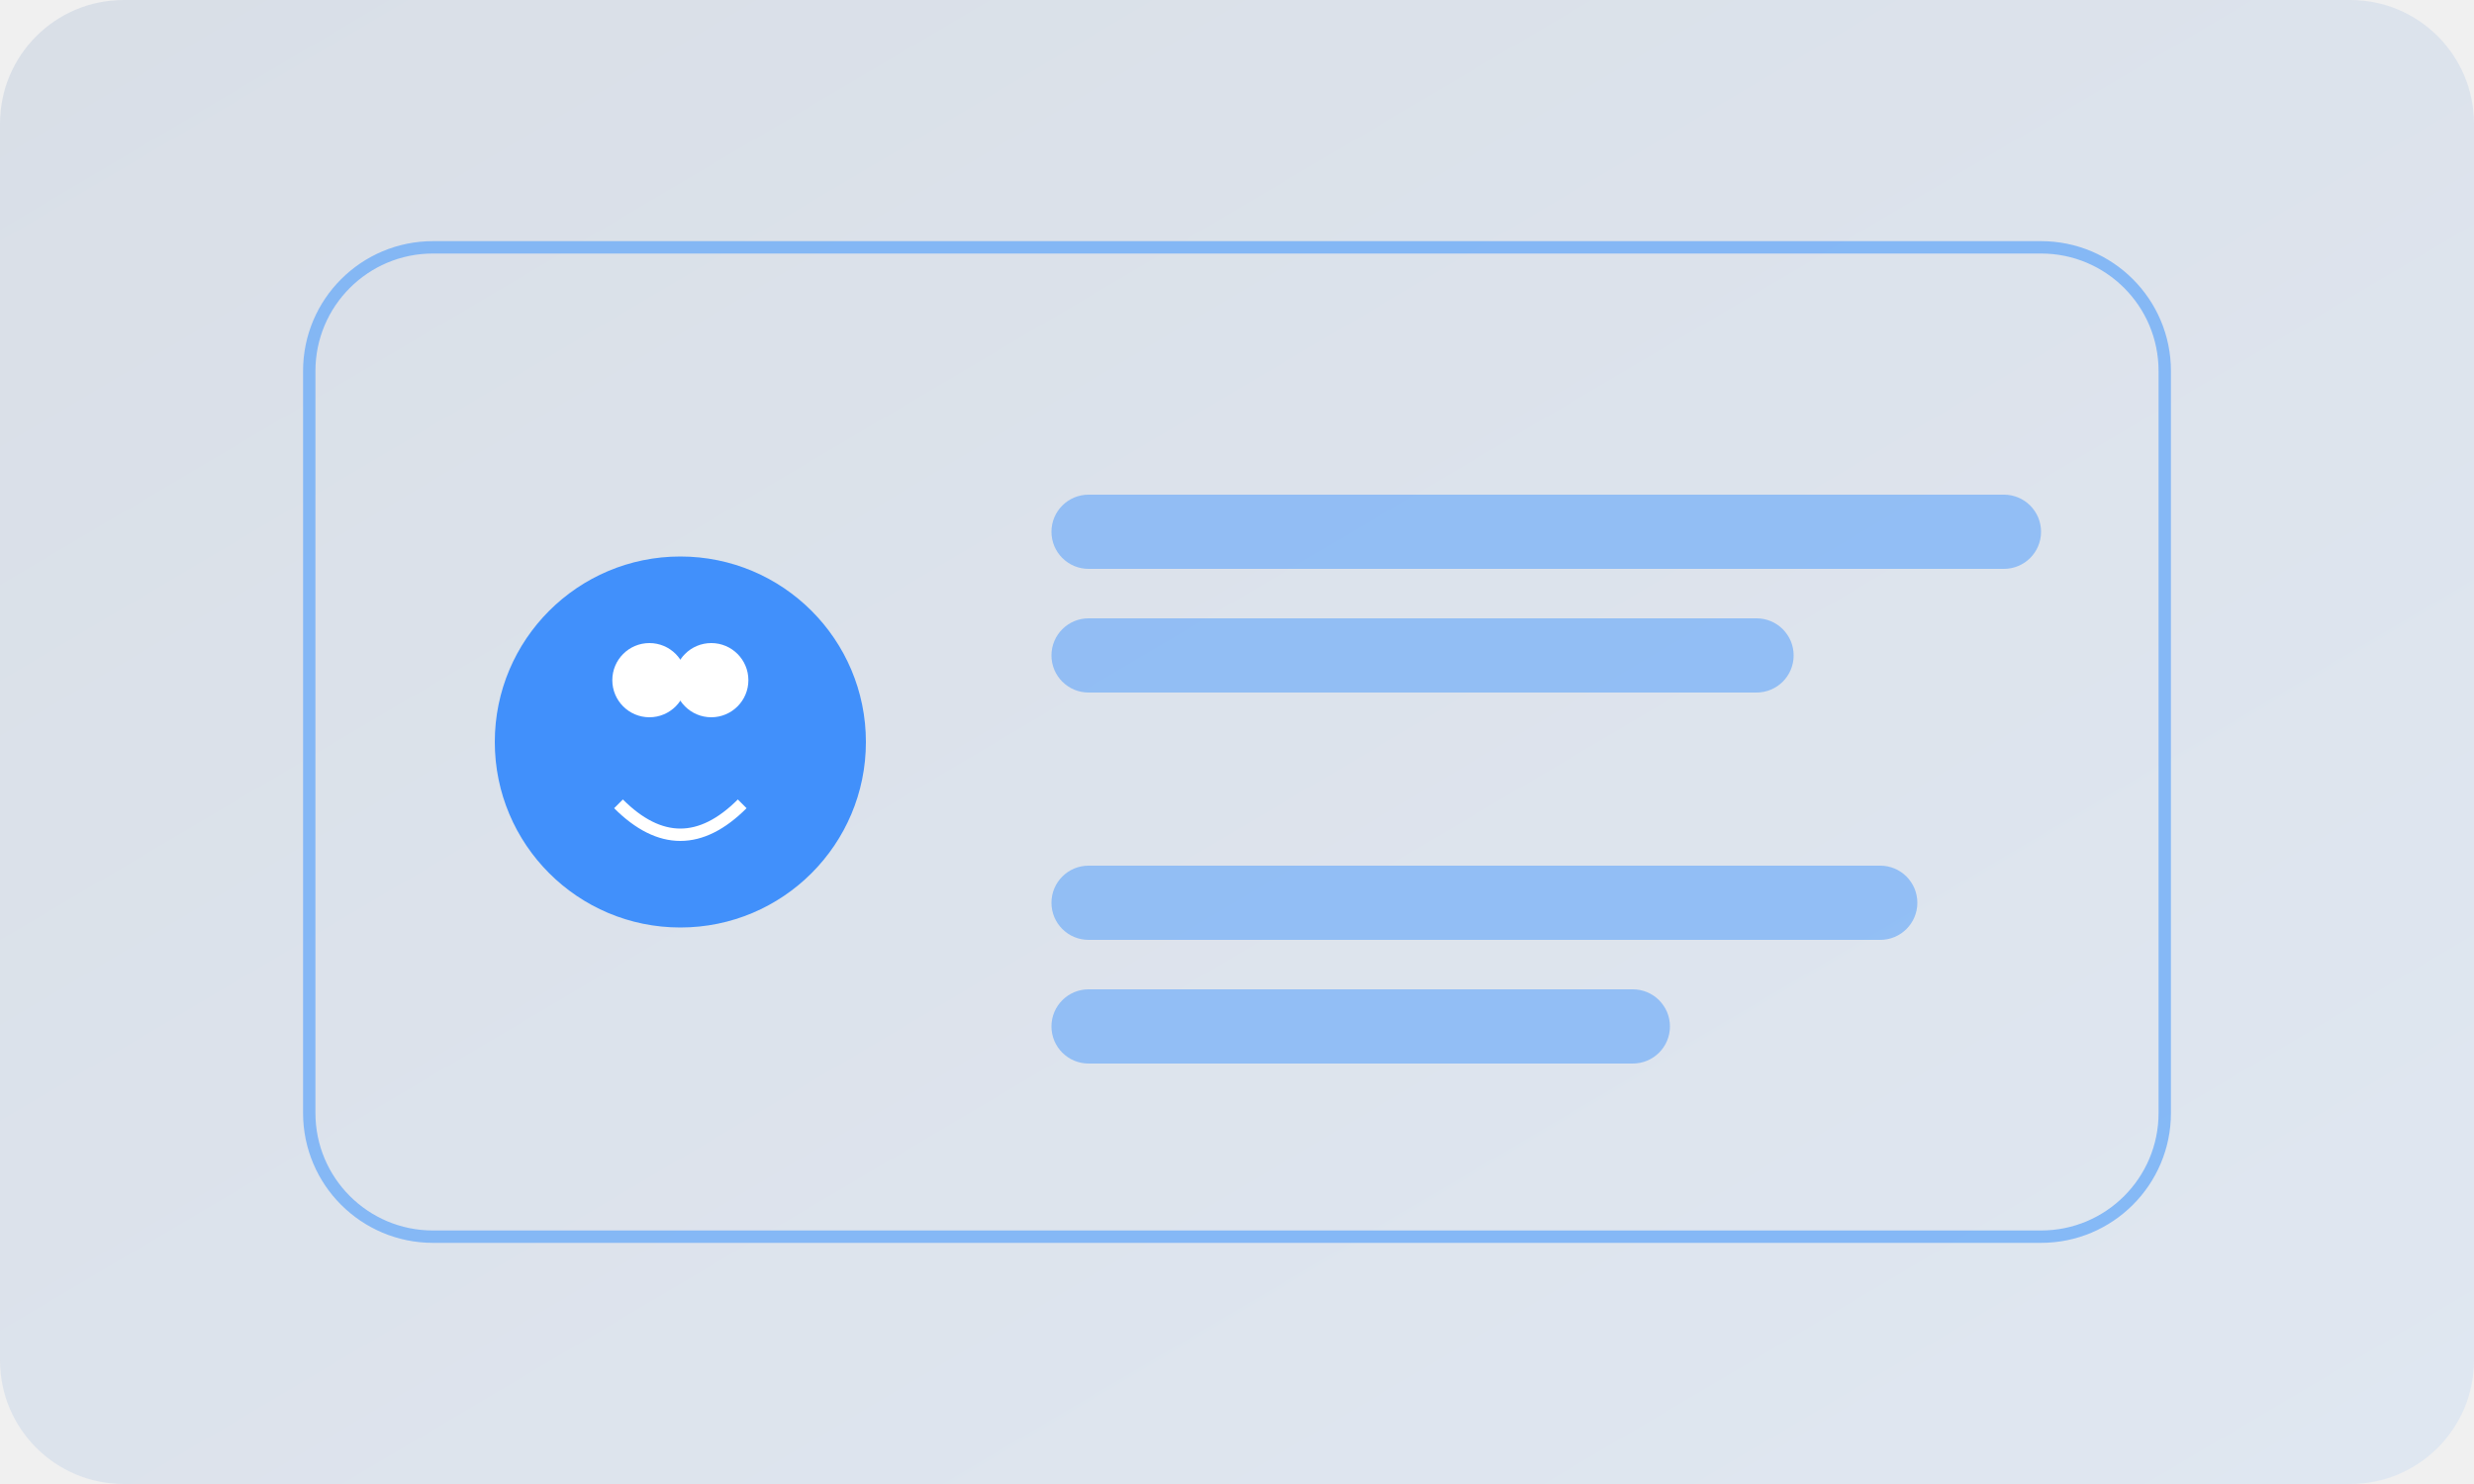
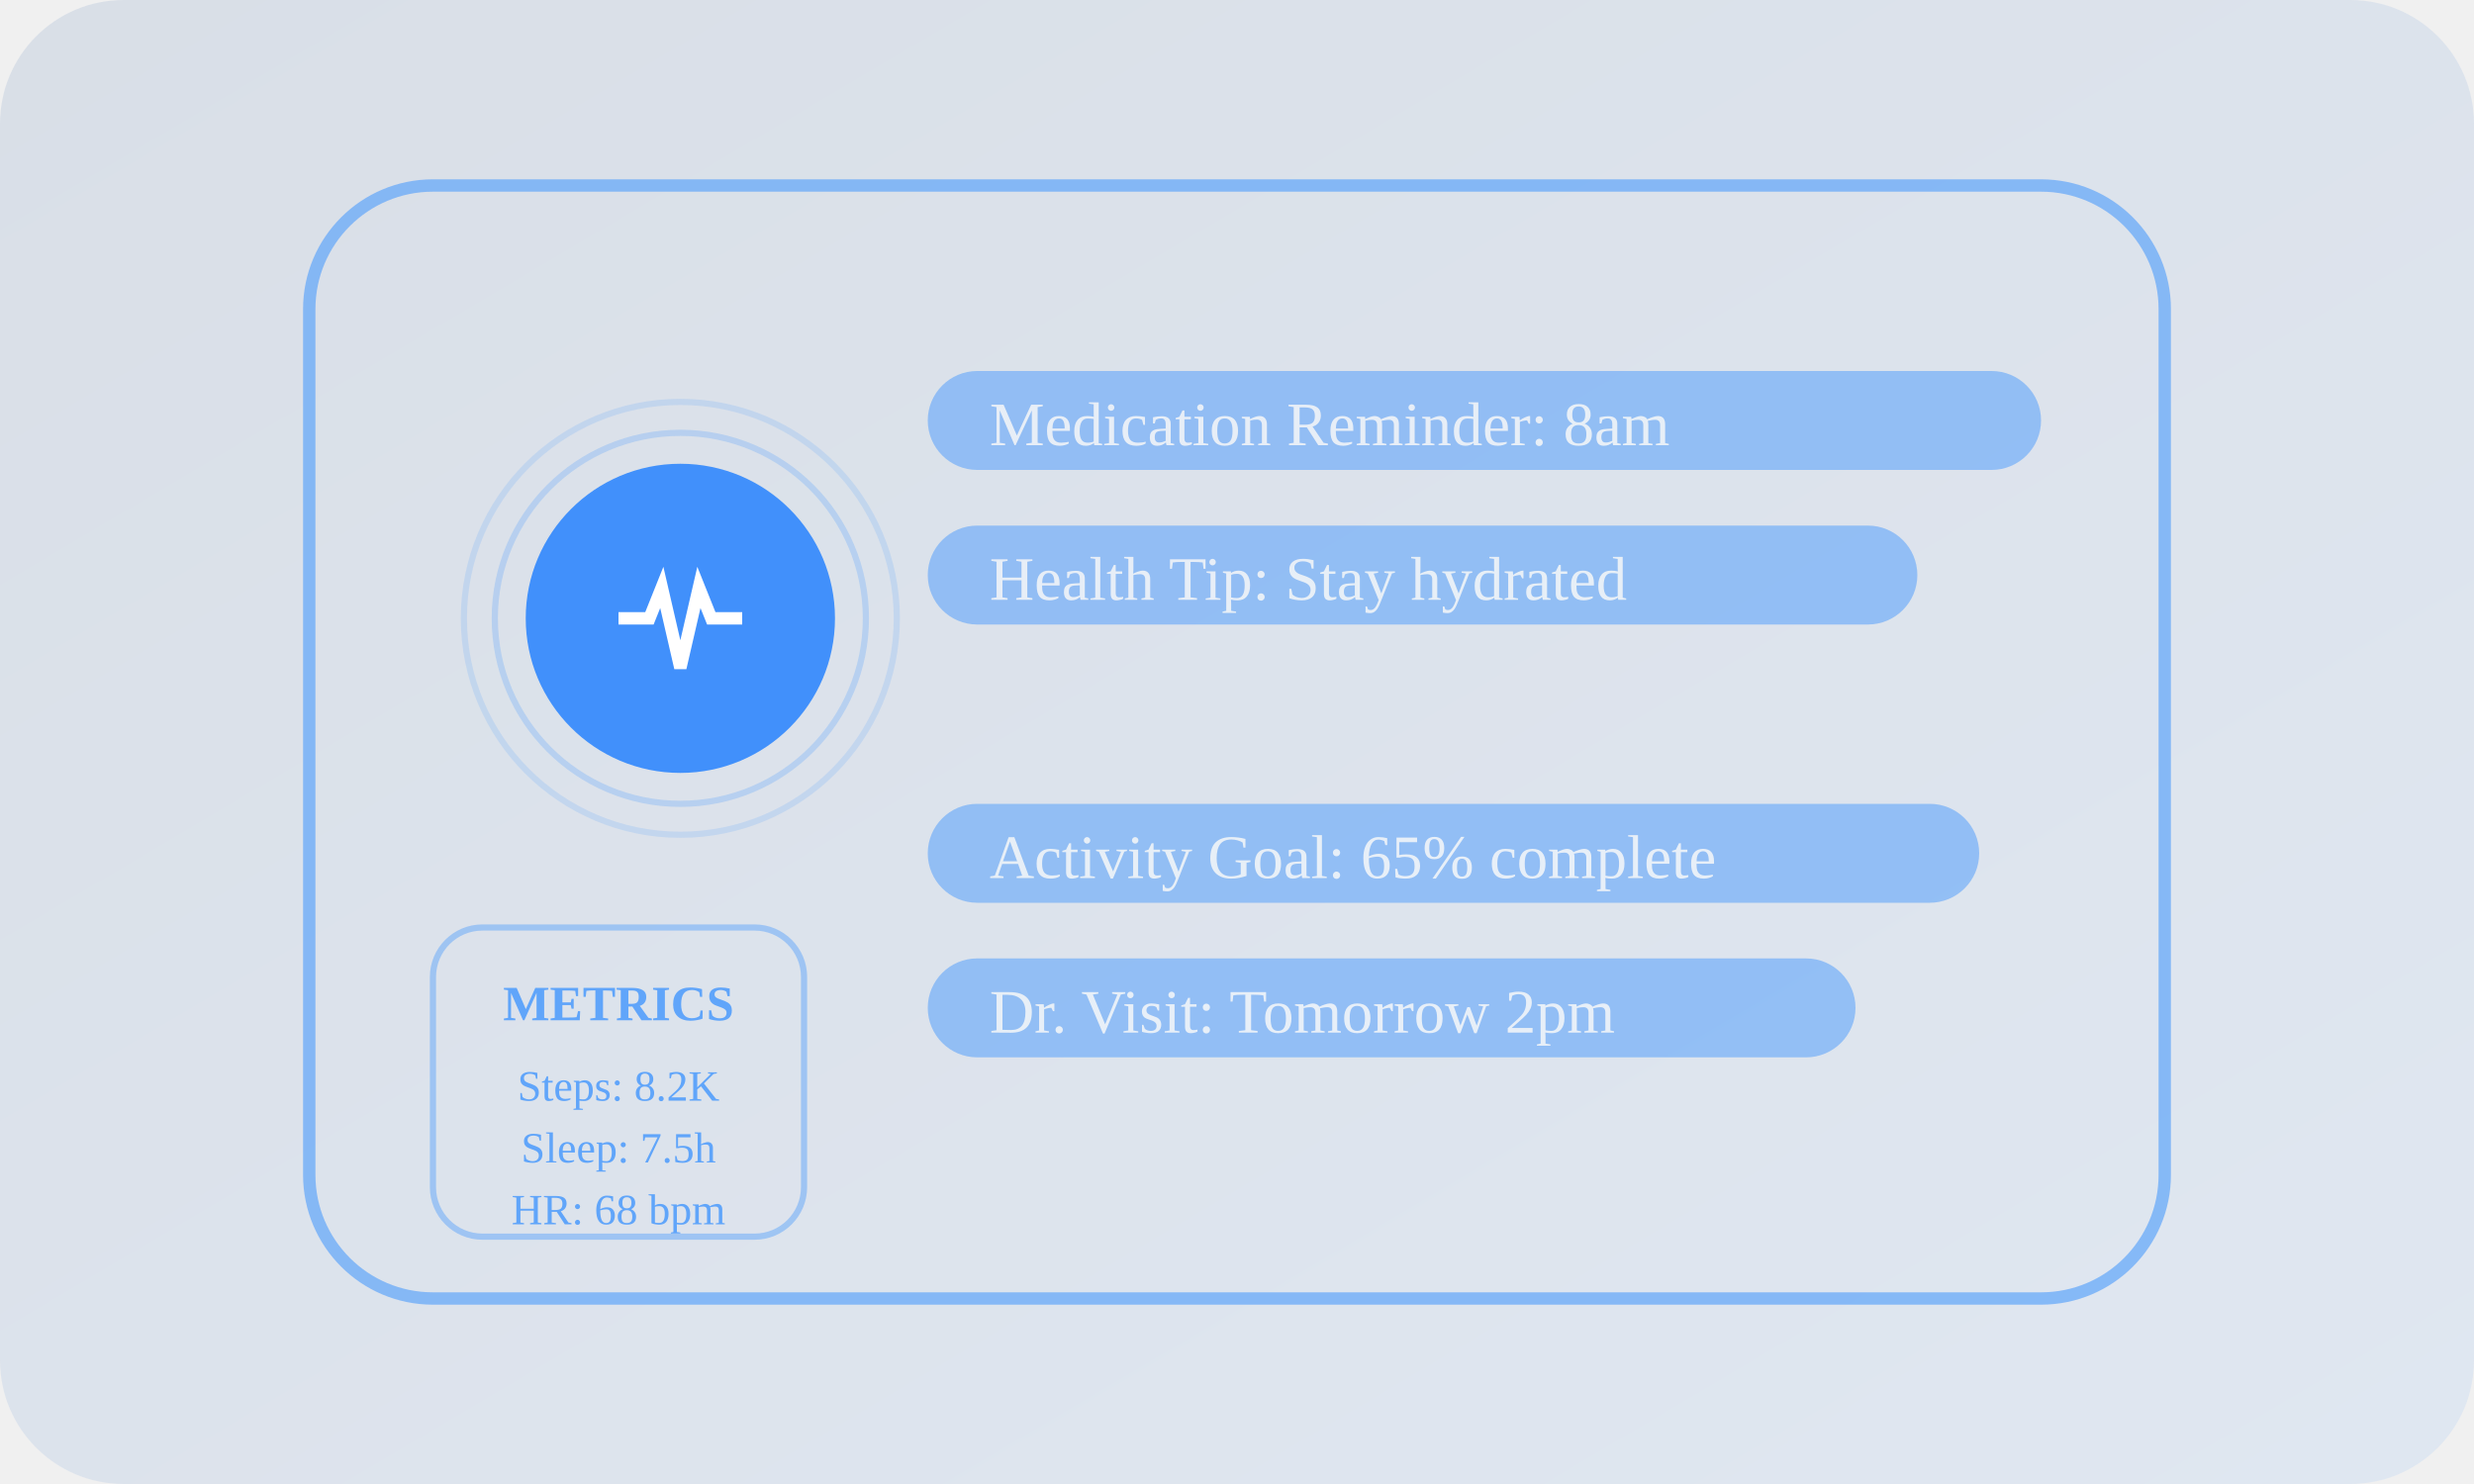
<svg xmlns="http://www.w3.org/2000/svg" viewBox="0 0 400 240">
  <defs>
-     <linearGradient id="lumiGrad" x1="0" y1="0" x2="1" y2="1">
+     <linearGradient id="lumiHealthGrad" x1="0" y1="0" x2="1" y2="1">
      <stop offset="0" stop-color="#0A4699" />
      <stop offset="1" stop-color="#4D99FF" />
    </linearGradient>
  </defs>
-   <rect width="400" height="240" rx="20" fill="url(#lumiGrad)" opacity="0.1" />
-   <g transform="translate(50,40)">
-     <rect x="0" y="0" width="300" height="160" rx="20" stroke="#60a5fa" stroke-width="2" fill="none" opacity="0.7" />
-     <circle cx="60" cy="80" r="30" fill="#1a7cff" opacity="0.8" />
-     <circle cx="55" cy="70" r="6" fill="#fff" />
-     <circle cx="65" cy="70" r="6" fill="#fff" />
-     <path d="M50,90 Q60,100 70,90" stroke="#fff" stroke-width="2" fill="none" />
+   <rect width="400" height="240" rx="20" fill="url(#lumiHealthGrad)" opacity="0.1" />
+   <g transform="translate(50,30)">
+     <rect x="0" y="0" width="300" height="180" rx="20" stroke="#60a5fa" stroke-width="2" fill="none" opacity="0.7" />
+     <g transform="translate(30,40)">
+       <circle cx="30" cy="30" r="25" fill="#1a7cff" opacity="0.8" />
+       <path d="M 20,30 L 25,30 L 27,25 L 30,38 L 33,25 L 35,30 L 40,30" stroke="#fff" stroke-width="2" fill="none" />
+       <circle cx="30" cy="30" r="30" stroke="#60a5fa" stroke-width="1" fill="none" opacity="0.3" />
+       <circle cx="30" cy="30" r="35" stroke="#60a5fa" stroke-width="1" fill="none" opacity="0.2" />
+     </g>
    <g fill="#60a5fa" opacity="0.6">
-       <rect x="120" y="40" width="160" height="12" rx="6" />
-       <rect x="120" y="60" width="120" height="12" rx="6" />
-       <rect x="120" y="100" width="140" height="12" rx="6" />
-       <rect x="120" y="120" width="100" height="12" rx="6" />
+       <rect x="100" y="30" width="180" height="16" rx="8" />
+       <text x="110" y="42" fill="#fff" font-size="10" opacity="0.9">Medication Reminder: 8am</text>
+       <rect x="100" y="55" width="160" height="16" rx="8" />
+       <text x="110" y="67" fill="#fff" font-size="10" opacity="0.9">Health Tip: Stay hydrated</text>
+       <rect x="100" y="100" width="170" height="16" rx="8" />
+       <text x="110" y="112" fill="#fff" font-size="10" opacity="0.9">Activity Goal: 65% complete</text>
+       <rect x="100" y="125" width="150" height="16" rx="8" />
+       <text x="110" y="137" fill="#fff" font-size="10" opacity="0.9">Dr. Visit: Tomorrow 2pm</text>
+     </g>
+     <g transform="translate(20,120)">
+       <rect x="0" y="0" width="60" height="50" rx="8" stroke="#60a5fa" stroke-width="1" fill="none" opacity="0.5" />
+       <text x="30" y="15" text-anchor="middle" fill="#60a5fa" font-size="8" font-weight="bold">METRICS</text>
+       <text x="30" y="28" text-anchor="middle" fill="#60a5fa" font-size="7">Steps: 8.2K</text>
+       <text x="30" y="38" text-anchor="middle" fill="#60a5fa" font-size="7">Sleep: 7.5h</text>
+       <text x="30" y="48" text-anchor="middle" fill="#60a5fa" font-size="7">HR: 68 bpm</text>
    </g>
  </g>
</svg>
